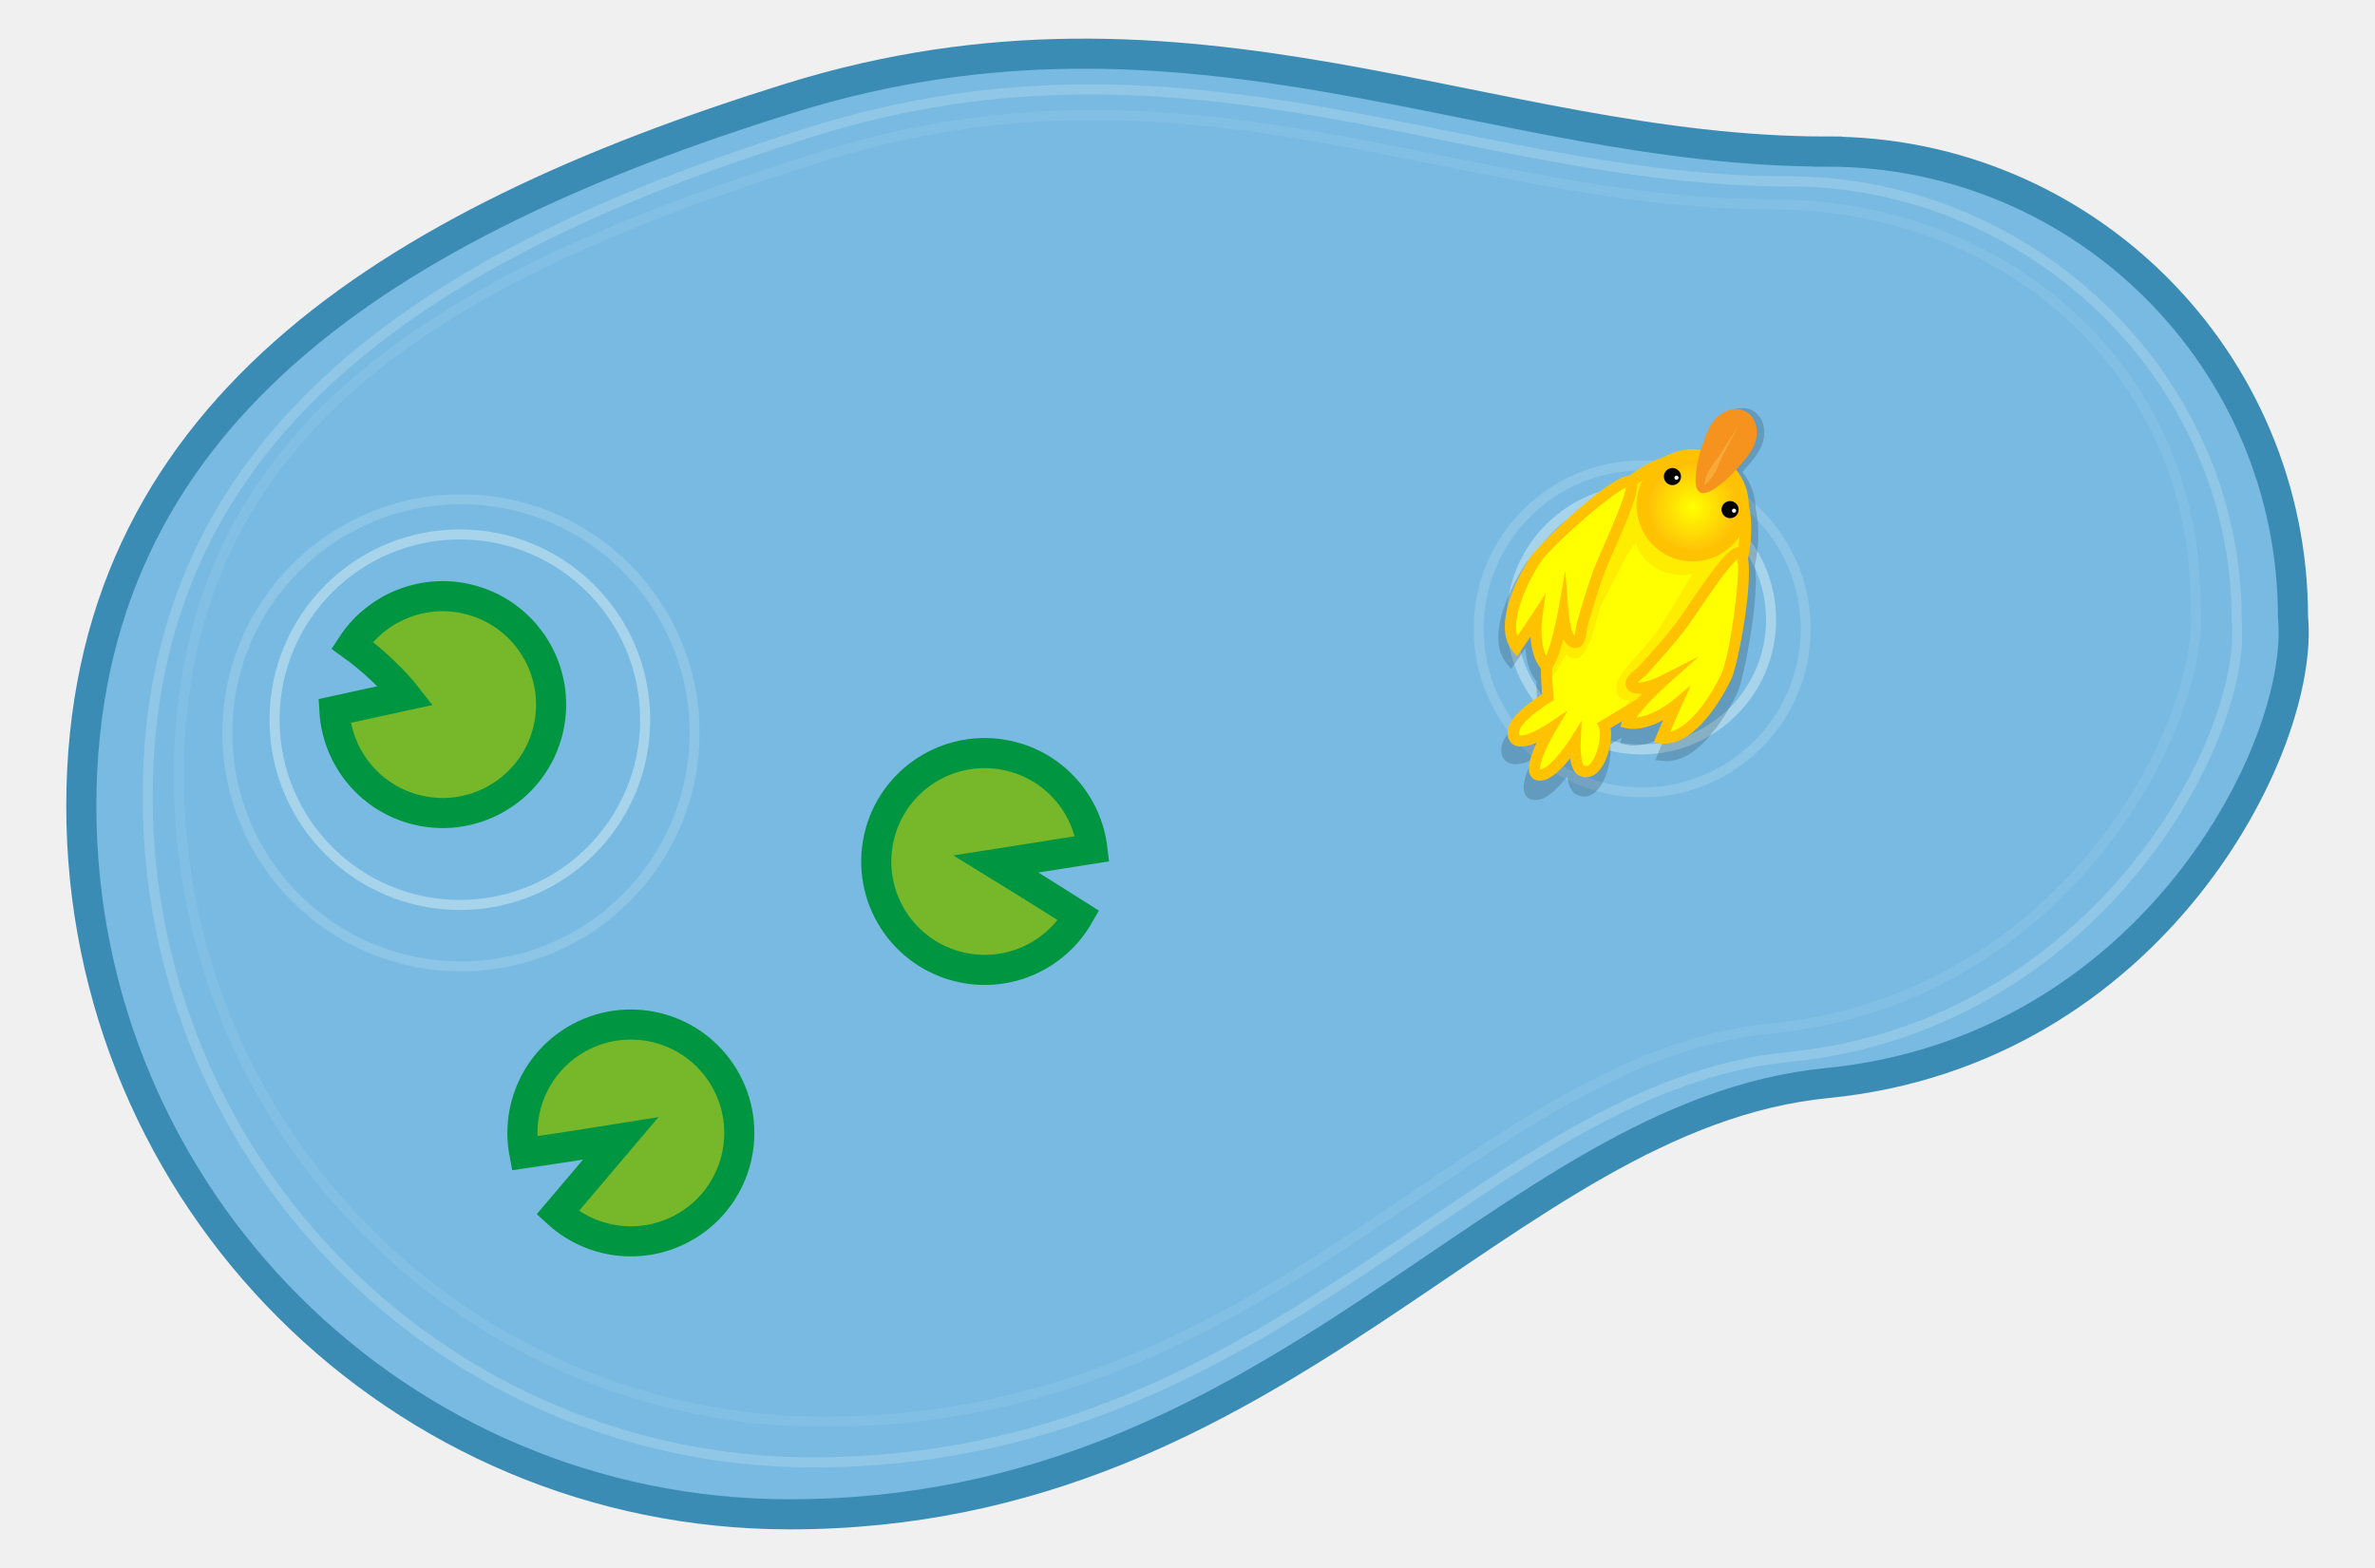
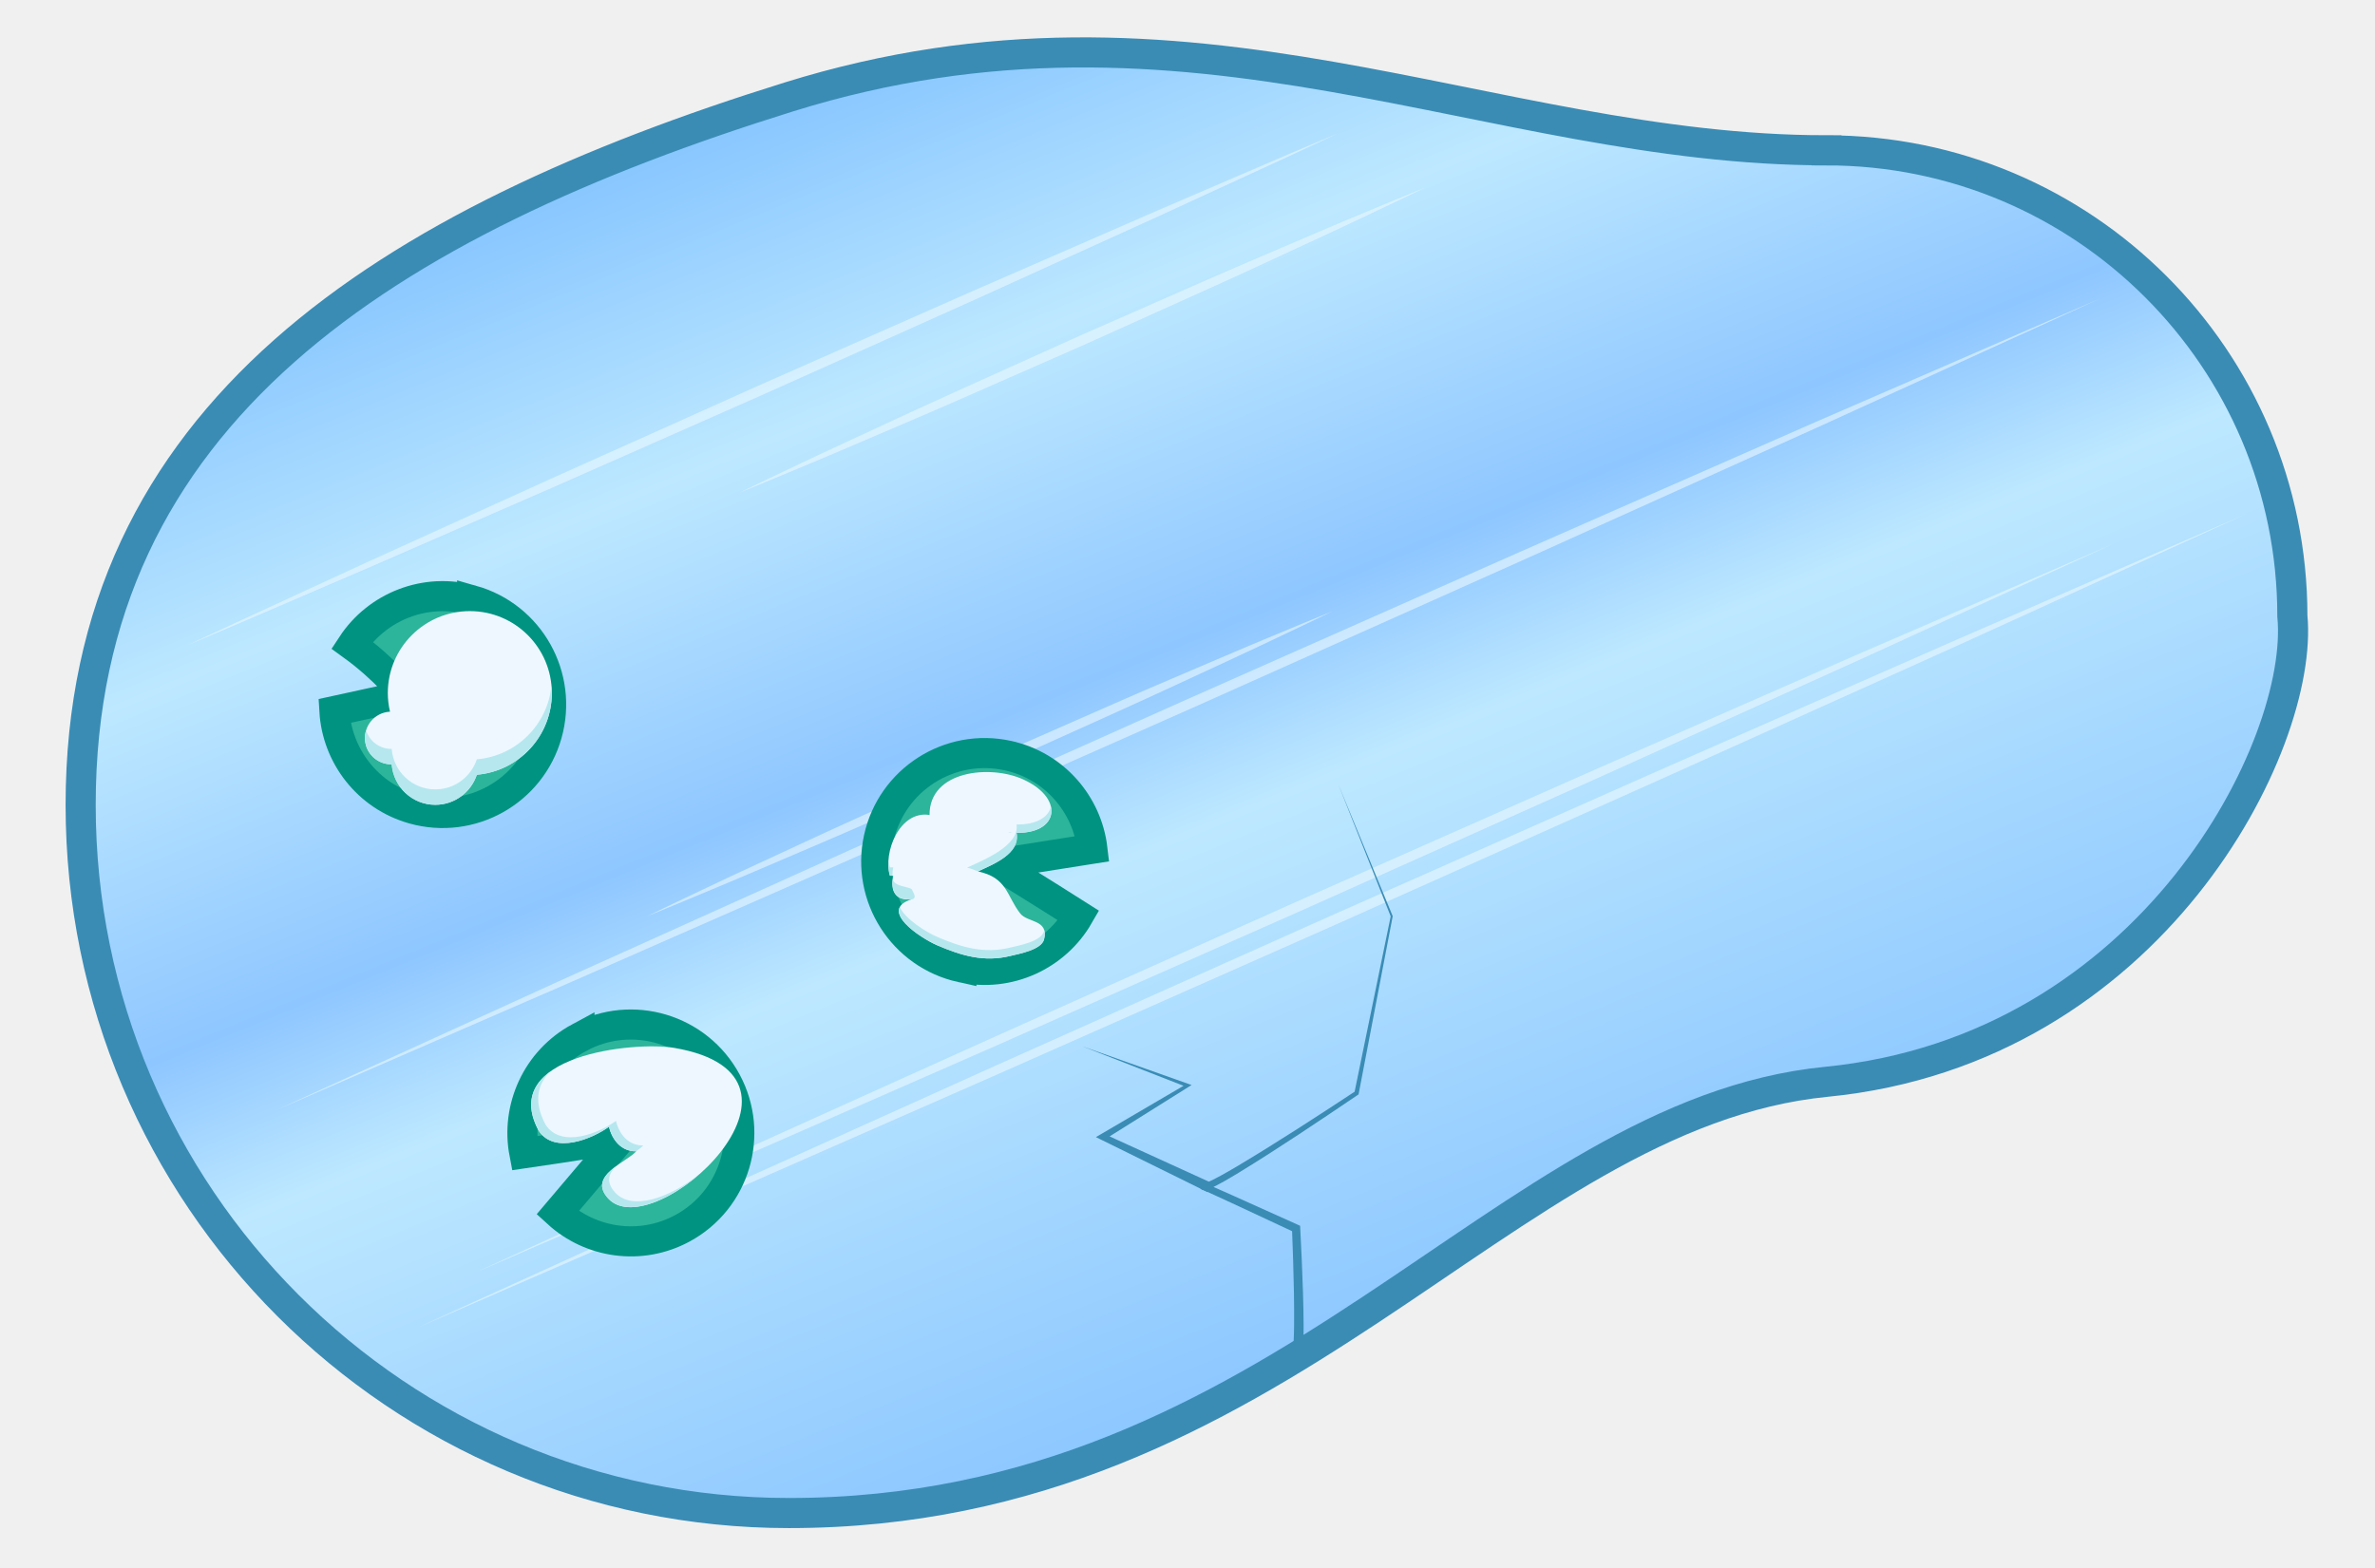
- <svg xmlns="http://www.w3.org/2000/svg" id="svg2" xml:space="preserve" x="0px" y="0px" width="295.81px" height="195.352px" viewBox="0 0 295.81 195.352" version="1.1">
-   <defs id="defs6">
-     <clipPath id="clipPath94">
-       <path id="path96" d="m14.215 147.87h209.21v-137.85h-209.21v137.85z" />
-     </clipPath>
-     <clipPath id="clipPath110">
-       <path id="path112" d="m17.323 145.32h202v-131.24h-202v131.24z" />
-     </clipPath>
-     <clipPath id="clipPath146">
-       <path id="path148" d="m22.153 107.02h47.556v-47.556h-47.556v47.556z" />
-     </clipPath>
-     <clipPath id="clipPath174">
-       <path id="path176" d="m146.83 110.39h33.588v-33.589h-33.588v33.589z" />
-     </clipPath>
-     <clipPath id="clipPath198">
-       <path id="path200" d="m170.76 115.24h4.027v-3.589h-4.027v3.589z" />
-     </clipPath>
-     <clipPath id="clipPath214">
-       <path id="path216" d="m149.29 115.62h26.502v-39.093h-26.502v39.093z" />
-     </clipPath>
-     <clipPath id="clipPath262">
-       <path id="path264" d="m154.1 110.55h19.831v-25.717h-19.831v25.717z" />
-     </clipPath>
-     <clipPath id="clipPath374">
-       <path id="path376" d="m165.87 109.82h1.841v-1.841h-1.841v1.841z" />
-     </clipPath>
-     <clipPath id="clipPath398">
-       <path id="path400" d="m171.49 106.6h1.841v-1.84h-1.841v1.84z" />
-     </clipPath>
-     <clipPath id="clipPath426">
-       <path id="path428" d="m169.82 114.01h3.477v-6.067h-3.477v6.067z" />
-     </clipPath>
-     <radialGradient id="radialGradient4290" gradientUnits="userSpaceOnUse" cy="0" cx="0" gradientTransform="matrix(6.0916 0 0 -6.0916 168.66 105.68)" r="1">
-       <stop id="stop352" stop-color="#ff0" offset="0" />
-       <stop id="stop354" stop-color="#ffa90b" offset="1" />
-     </radialGradient>
-     <linearGradient id="linearGradient4297" gradientUnits="userSpaceOnUse" gradientTransform="matrix(8.9436 -2.0667 -2.0667 -8.9436 167.24 92.486)">
-       <stop id="stop320" stop-color="#ff0" offset="0" />
-       <stop id="stop322" stop-color="#ffa90b" offset="1" />
-     </linearGradient>
-     <linearGradient id="linearGradient4304" gradientUnits="userSpaceOnUse" gradientTransform="matrix(-4.6866 3.3049 3.3049 4.6866 157.49 99.558)">
-       <stop id="stop288" stop-color="#ff0" offset="0" />
-       <stop id="stop290" stop-color="#ffa90b" offset="1" />
-     </linearGradient>
-     <linearGradient id="linearGradient4317" gradientUnits="userSpaceOnUse" gradientTransform="matrix(18.417 15.666 15.666 -18.417 157.32 91.156)">
-       <stop id="stop240" stop-color="#ff0" offset="0" />
-       <stop id="stop242" stop-color="#ffa90b" offset="1" />
-     </linearGradient>
-     <linearGradient id="linearGradient4380" gradientUnits="userSpaceOnUse" gradientTransform="matrix(49.885 -114.44 -114.44 -49.885 98.024 129.31)">
-       <stop id="stop72" stop-color="#79bae2" offset="0" />
-       <stop id="stop74" stop-color="#428de2" offset="1" />
+ <svg xmlns="http://www.w3.org/2000/svg" xml:space="preserve" viewBox="0 0 295.81 195.352" version="1.1">
+   <defs>
+     <linearGradient id="a" y2="194.51" gradientUnits="userSpaceOnUse" y1="6.74" x2="172.88" x1="96.189">
+       <stop stop-color="#80c1ff" offset="0" />
+       <stop stop-color="#bde8ff" offset=".219" />
+       <stop stop-color="#8ec6ff" offset=".43" />
+       <stop stop-color="#bde8ff" offset=".539" />
+       <stop stop-color="#79baff" offset="1" />
    </linearGradient>
  </defs>
-   <g id="g66" transform="matrix(1.25 0 0 -1.25 0 195.35)">
-     <g id="g68">
-       <path id="path76" d="m78.674 146.5c-40.067-12.48-70.572-31.6-70.572-70.576s31.596-70.574 70.572-70.574c49.221 0 70.954 39.794 103.38 42.984 32.432 3.191 47.651 33.63 46.421 46.421 0 25.638-20.782 46.421-46.421 46.421-24.984 0-47.686 9.755-74.049 9.756-9.243 0.001-18.933-1.198-29.334-4.436" fill="url(#linearGradient4380)" />
-     </g>
+   <path d="m227.49 18.725c-42.178 0-79.144-22.244-129.23-6.65-50.082 15.592-88.215 39.494-88.215 88.215s39.496 88.216 88.215 88.216c61.526 0 88.691-49.741 129.23-53.729 40.54-3.99 59.562-42.038 58.028-58.026 0-32.041-25.979-58.02-58.028-58.02z" stroke="#3a8cb5" stroke-miterlimit="10" stroke-width="3.75" fill="url(#a)" />
+   <g fill="#ebf9ff">
+     <path opacity=".6" d="m23.342 80.389s2.221-1.036 6.11-2.851c3.896-1.796 9.464-4.36 16.144-7.436 6.695-3.042 14.508-6.59 22.878-10.392 8.387-3.763 17.335-7.775 26.282-11.789 8.974-3.962 17.944-7.923 26.344-11.637 8.43-3.675 16.3-7.104 23.04-10.044 6.758-2.904 12.389-5.322 16.33-7.016l6.209-2.63s-2.221 1.038-6.11 2.853c-3.896 1.795-9.463 4.359-16.144 7.436-6.696 3.041-14.509 6.59-22.878 10.391-8.389 3.763-17.336 7.775-26.284 11.788-8.97 3.961-17.939 7.923-26.349 11.636-8.426 3.675-16.291 7.105-23.034 10.042-6.756 2.904-12.388 5.324-16.329 7.019-3.951 1.673-6.209 2.63-6.209 2.63" />
+     <path opacity=".6" d="m92.084 61.388s1.317-0.635 3.62-1.745c2.315-1.085 5.603-2.681 9.582-4.515 3.982-1.829 8.606-4.014 13.6-6.263 4.994-2.251 10.321-4.652 15.648-7.055 5.349-2.35 10.699-4.7 15.714-6.905 5.013-2.208 9.731-4.178 13.756-5.912 4.026-1.732 7.412-3.103 9.769-4.096 2.366-0.97 3.719-1.522 3.719-1.522s-1.317 0.635-3.62 1.744c-2.315 1.086-5.601 2.685-9.581 4.518-3.984 1.829-8.605 4.016-13.601 6.261-4.994 2.251-10.32 4.652-15.648 7.055-5.349 2.35-10.699 4.7-15.714 6.902-5.015 2.206-9.731 4.179-13.756 5.914-4.027 1.731-7.412 3.104-9.768 4.096-2.368 0.97-3.72 1.524-3.72 1.524" />
+     <path opacity=".6" d="m80.596 114.15s1.317-0.634 3.62-1.745c2.315-1.085 5.603-2.681 9.582-4.515 3.982-1.829 8.606-4.014 13.6-6.263 4.994-2.251 10.321-4.652 15.648-7.055 5.349-2.35 10.699-4.701 15.714-6.905 5.013-2.208 9.731-4.178 13.756-5.914 4.026-1.731 7.412-3.101 9.769-4.095l3.719-1.522s-1.316 0.635-3.62 1.744c-2.315 1.086-5.601 2.685-9.581 4.518-3.984 1.829-8.605 4.016-13.601 6.261-4.994 2.251-10.321 4.652-15.648 7.055-5.349 2.35-10.699 4.7-15.714 6.902-5.015 2.206-9.731 4.179-13.756 5.914-4.027 1.731-7.412 3.104-9.768 4.098-2.368 0.969-3.72 1.522-3.72 1.522" />
+     <path opacity=".6" d="m34.099 138.44s14.169-6.46 35.422-16.15c10.645-4.8 23.068-10.399 36.375-16.399 13.326-5.961 27.541-12.319 41.755-18.675 14.24-6.31 28.47-12.616 41.82-18.528 13.365-5.872 25.84-11.352 36.53-16.051 21.425-9.304 35.709-15.508 35.709-15.508s-14.169 6.46-35.421 16.151c-10.638 4.799-23.062 10.399-36.375 16.399-13.325 5.96-27.538 12.318-41.752 18.675-14.238 6.305-28.474 12.61-41.822 18.522-13.364 5.872-25.839 11.354-36.531 16.051-21.424 9.305-35.706 15.509-35.706 15.509" />
+     <path opacity=".6" d="m52.197 165.32s14.169-6.46 35.422-16.15c10.645-4.8 23.068-10.399 36.375-16.399 13.326-5.961 27.541-12.319 41.755-18.675 14.236-6.306 28.474-12.612 41.821-18.525 13.365-5.871 25.84-11.352 36.53-16.051 21.425-9.304 35.709-15.508 35.709-15.508s-14.169 6.46-35.421 16.151c-10.648 4.8-23.068 10.399-36.376 16.399-13.325 5.96-27.538 12.318-41.752 18.675-14.238 6.306-28.474 12.61-41.822 18.522-13.364 5.872-25.839 11.352-36.531 16.051-21.424 9.305-35.706 15.509-35.706 15.509" />
+     <path opacity=".6" d="m59.697 158.32s12.661-5.789 31.651-14.471c9.512-4.29 20.612-9.31 32.512-14.67 11.911-5.331 24.618-11.019 37.324-16.705 12.73-5.634 25.459-11.269 37.392-16.552 11.95-5.242 23.105-10.136 32.665-14.331 19.162-8.296 31.938-13.829 31.938-13.829l-31.65 14.472c-9.512 4.296-20.612 9.307-32.5 14.679-11.912 5.331-24.624 11.018-37.33 16.702-12.73 5.635-25.459 11.27-37.391 16.552-11.952 5.242-23.106 10.136-32.668 14.331-19.161 8.297-31.936 13.83-31.936 13.83" />
  </g>
-   <g id="g86" transform="matrix(1.25 0 0 -1.25 227.57 18.883)">
-     <path id="path88" d="m0 0c-33.743 0-63.316 17.795-103.38 5.32-40.067-12.474-70.573-31.595-70.573-70.572s31.597-70.573 70.573-70.573c49.221 0 70.953 39.793 103.38 42.983 32.432 3.192 47.65 33.63 46.421 46.421 0 25.633-20.782 46.416-46.421 46.416z" stroke="#3a8cb5" stroke-miterlimit="10" stroke-width="3" fill="none" />
+   <path d="m72.169 129.26c-5.319 2.866-7.94 8.785-6.861 14.42 5.099-0.736 12.002-1.847 12.002-1.847l-7.861 9.273c4.12 3.777 10.335 4.735 15.532 1.933 6.566-3.538 9.021-11.728 5.484-18.294-3.539-6.566-11.73-9.021-18.296-5.484" fill="#2cb59b" />
+   <path d="m72.169 129.26c-5.319 2.866-7.94 8.785-6.861 14.42 5.099-0.736 12.002-1.847 12.002-1.847l-7.861 9.273c4.12 3.777 10.335 4.735 15.532 1.933 6.566-3.538 9.021-11.728 5.484-18.294-3.539-6.566-11.73-9.021-18.296-5.484z" stroke="#009381" stroke-miterlimit="10" stroke-width="3.75" fill="none" />
+   <path d="m119.74 120.52c5.9 1.299 11.748-1.475 14.61-6.447-4.345-2.771-10.302-6.434-10.302-6.434l12.009-1.895c-0.657-5.553-4.74-10.332-10.508-11.602-7.284-1.605-14.489 3-16.095 10.284-1.604 7.285 3.001 14.49 10.286 16.095" fill="#2cb59b" />
+   <path d="m119.74 120.52c5.9 1.299 11.748-1.475 14.61-6.447-4.345-2.771-10.302-6.434-10.302-6.434l12.009-1.895c-0.657-5.553-4.74-10.332-10.508-11.602-7.284-1.605-14.489 3-16.095 10.284-1.604 7.285 3.001 14.49 10.286 16.095z" stroke="#009381" stroke-miterlimit="10" stroke-width="3.75" fill="none" />
+   <path d="m110.84 109.1c-0.876-2.853 1.191-8.165 4.936-7.564-0.031-5.546 7.551-6.294 11.648-4.439 5.51 2.498 4.349 7.329-1.876 6.588 0.286 0.081 0.757 0.033 1.065 0.061 0.424 2.639-2.834 3.909-4.815 4.821 3.676 0.781 3.549 3.013 5.263 5.229 0.917 1.186 3.598 0.731 2.975 3.241-0.325 1.315-3.145 1.802-4.195 2.062-3.292 0.814-6.124-0.037-9.178-1.355-1.836-0.792-7.506-4.378-3.031-5.737-2.025 0.329-2.811-0.941-2.375-2.908h-0.416z" fill="#eef7ff" />
+   <g fill="#b6e7ef">
+     <path d="m111.26 108.06h-0.416c-0.09-0.295-0.142-0.623-0.172-0.963-0.058 0.724-0.009 1.415 0.172 2.002h0.315c-0.007-0.32 0.018-0.661 0.101-1.04" />
+     <path d="m113.64 110.96c0-0.566-2.257-0.36-2.44-1.436-0.154 1.15 0.163 1.996 0.953 2.344 2.366 0.635 1.78-0.38 1.488-0.907" />
+     <path d="m126.61 102.72c0.411 2.63-4.188 4.469-6.166 5.381 0.522 0.111 0.964 0.302 1.349 0.469 1.82-0.875 5.41-2.19 4.817-4.81 3.155 0.055 4.676-1.499 4.281-3.261-0.299 1.289-1.77 2.265-4.281 2.221" />
+     <path d="m130.04 115.99c-0.326 1.316-3.146 1.802-4.195 2.062-3.292 0.815-6.125-0.037-9.178-1.355-1.19-0.514-3.98-2.2-4.582-3.695-0.871 1.64 3.1 4.096 4.582 4.735 3.053 1.317 5.885 2.17 9.178 1.355 1.049-0.26 3.869-0.746 4.195-2.062 0.122-0.49 0.115-0.864 0.022-1.163-0.009 0.044-0.011 0.079-0.022 0.122" />
  </g>
-   <g id="g90" transform="matrix(1.25 0 0 -1.25 0 195.35)">
-     <g id="g98">
-       <g id="g100" opacity=".5" clip-path="url(#clipPath94)">
-         <g id="g102" transform="translate(178.23 138.2)">
-           <path id="path104" d="m0 0c-31.719 0-59.517 16.727-97.18 5.001-37.663-11.727-66.338-29.7-66.338-66.338 0-36.639 29.701-66.339 66.338-66.339 46.268 0 66.696 37.405 97.18 40.405 30.485 3 45.791 31.612 44.636 43.635 0.002 24.103-20.534 43.64-44.634 43.64z" stroke="#a7d4ea" stroke-miterlimit="10" fill="none" />
-         </g>
-       </g>
-     </g>
-   </g>
-   <g id="g106" transform="matrix(1.25 0 0 -1.25 0 195.35)">
-     <g id="g114">
-       <g id="g116" opacity=".2" clip-path="url(#clipPath110)">
-         <g id="g118" transform="translate(176.44 135.92)">
-           <path id="path120" d="m0 0c-30.768 0-57.731 16.225-94.265 4.851-36.533-11.374-64.348-26.311-64.348-61.85s28.81-64.349 64.348-64.349c44.88 0 64.695 36.284 94.265 39.193 29.57 2.91 43.447 30.664 42.326 42.326-0.003 23.378-18.952 39.831-42.329 39.831z" stroke="#a7d4ea" stroke-miterlimit="10" fill="none" />
-         </g>
-       </g>
-     </g>
-   </g>
-   <g id="g122" transform="matrix(1.25 0 0 -1.25 72.169 129.26)">
-     <path id="path124" d="m0 0c-4.255-2.293-6.352-7.028-5.49-11.536 4.08 0.589 9.603 1.478 9.603 1.478l-6.289-7.418c3.296-3.022 8.268-3.788 12.426-1.546 5.253 2.83 7.217 9.382 4.387 14.635-2.831 5.253-9.384 7.217-14.637 4.387" fill="#76b82a" />
-   </g>
-   <g id="g126" transform="matrix(1.25 0 0 -1.25 72.169 129.26)">
-     <path id="path128" d="m0 0c-4.255-2.293-6.352-7.028-5.49-11.536 4.08 0.589 9.603 1.478 9.603 1.478l-6.289-7.418c3.296-3.022 8.268-3.788 12.426-1.546 5.253 2.83 7.217 9.382 4.387 14.635-2.831 5.253-9.384 7.217-14.637 4.387z" stroke="#009641" stroke-miterlimit="10" stroke-width="3" fill="none" />
-   </g>
-   <g id="g130" transform="matrix(1.25 0 0 -1.25 119.74 120.52)">
-     <path id="path132" d="m0 0c4.72-1.039 9.399 1.18 11.688 5.158-3.476 2.217-8.241 5.147-8.241 5.147l9.606 1.516c-0.525 4.442-3.792 8.266-8.405 9.282-5.827 1.284-11.592-2.4-12.876-8.227-1.283-5.828 2.401-11.592 8.228-12.876" fill="#76b82a" />
-   </g>
-   <g id="g134" transform="matrix(1.25 0 0 -1.25 119.74 120.52)">
-     <path id="path136" d="m0 0c4.72-1.039 9.399 1.18 11.688 5.158-3.476 2.217-8.241 5.147-8.241 5.147l9.606 1.516c-0.525 4.442-3.792 8.266-8.405 9.282-5.827 1.284-11.592-2.4-12.876-8.227-1.283-5.828 2.401-11.592 8.228-12.876z" stroke="#009641" stroke-miterlimit="10" stroke-width="3" fill="none" />
-   </g>
-   <g id="g138" transform="matrix(1.25 0 0 -1.25 80.359 89.665)">
-     <path id="path140" d="m0 0c0-10.197-8.267-18.465-18.465-18.465-10.199 0-18.466 8.268-18.466 18.465 0 10.199 8.267 18.466 18.466 18.466 10.198 0 18.465-8.267 18.465-18.466z" stroke="#a7d4ea" stroke-miterlimit="10" fill="none" />
-   </g>
-   <g id="g142" transform="matrix(1.25 0 0 -1.25 0 195.35)">
-     <g id="g150">
-       <g id="g152" opacity=".4" clip-path="url(#clipPath146)">
-         <g id="g154" transform="translate(69.209 83.241)">
-           <path id="path156" d="m0 0c0-12.855-10.422-23.277-23.278-23.277s-23.278 10.422-23.278 23.277c0 12.857 10.422 23.278 23.278 23.278s23.278-10.421 23.278-23.278z" stroke="#a7d4ea" stroke-miterlimit="10" fill="none" />
-         </g>
-       </g>
-     </g>
-   </g>
-   <g id="g158" transform="matrix(1.25 0 0 -1.25 58.807 74.787)">
-     <path id="path160" d="m0 0c-4.651 1.313-9.452-0.629-11.97-4.466 3.34-2.415 5.365-5.017 5.365-5.017l-7.118-1.554c0.264-4.465 3.302-8.474 7.848-9.758 5.742-1.622 11.712 1.718 13.335 7.46 1.622 5.742-1.718 11.712-7.46 13.335" fill="#76b82a" />
-   </g>
-   <g id="g162" transform="matrix(1.25 0 0 -1.25 58.807 74.787)">
-     <path id="path164" d="m0 0c-4.651 1.313-9.452-0.629-11.97-4.466 3.34-2.415 5.365-5.017 5.365-5.017l-7.118-1.554c0.264-4.465 3.302-8.474 7.848-9.758 5.742-1.622 11.712 1.718 13.335 7.46 1.622 5.742-1.718 11.712-7.46 13.335z" stroke="#009641" stroke-miterlimit="10" stroke-width="3" fill="none" />
-   </g>
-   <g id="g166" transform="matrix(1.25 0 0 -1.25 220.59 77.213)">
-     <path id="path168" d="m0 0c0-7.138-5.786-12.925-12.925-12.925s-12.926 5.787-12.926 12.925c0 7.14 5.787 12.927 12.926 12.927s12.925-5.787 12.925-12.927z" stroke="#a7d4ea" stroke-miterlimit="10" fill="none" />
-   </g>
-   <g id="g170" transform="matrix(1.25 0 0 -1.25 0 195.35)">
-     <g id="g178">
-       <g id="g180" opacity=".4" clip-path="url(#clipPath174)">
-         <g id="g182" transform="translate(179.92 93.596)">
-           <path id="path184" d="m0 0c0-8.999-7.295-16.294-16.294-16.294-9 0-16.295 7.295-16.295 16.294 0 9.001 7.295 16.295 16.295 16.295 8.999 0 16.294-7.294 16.294-16.295z" stroke="#a7d4ea" stroke-miterlimit="10" fill="none" />
-         </g>
-       </g>
-     </g>
-   </g>
-   <g id="g186" transform="matrix(1.25 0 0 -1.25 213.33 57.031)">
-     <path id="path188" d="m0 0c0.03-0.082-0.073-0.194-0.229-0.252-0.157-0.059-0.308-0.039-0.338 0.043-0.031 0.08 0.072 0.193 0.228 0.251 0.157 0.058 0.309 0.039 0.339-0.042" fill="#964c04" />
-   </g>
-   <g id="g190" transform="matrix(1.25 0 0 -1.25 214.62 57.771)">
-     <path id="path192" d="m0 0c-0.085-0.016-0.131-0.161-0.102-0.325 0.03-0.165 0.123-0.285 0.208-0.271 0.084 0.015 0.131 0.16 0.102 0.325-0.029 0.164-0.123 0.287-0.208 0.271" fill="#964c04" />
-   </g>
-   <g id="g194" transform="matrix(1.25 0 0 -1.25 0 195.35)">
-     <g id="g202">
-       <g id="g204" opacity=".4" clip-path="url(#clipPath198)">
-         <g id="g206" transform="translate(170.76 113.64)">
-           <path id="path208" d="m0 0s0.058 0.099 0.157 0.271c0.051 0.086 0.108 0.195 0.207 0.297 0.098 0.102 0.188 0.246 0.331 0.349 0.142 0.103 0.279 0.243 0.464 0.329 0.089 0.049 0.181 0.1 0.276 0.15 0.099 0.039 0.206 0.07 0.312 0.104 0.106 0.041 0.218 0.061 0.336 0.069 0.115 0.007 0.232 0.046 0.354 0.021 0.12-0.016 0.242-0.024 0.363-0.047l0.349-0.136c0.227-0.148 0.379-0.265 0.536-0.496 0.087-0.099 0.129-0.211 0.173-0.32 0.045-0.109 0.096-0.214 0.108-0.327 0.021-0.112 0.045-0.22 0.06-0.326-0.002-0.109-0.003-0.212-0.004-0.316 0.012-0.205-0.054-0.391-0.077-0.563-0.03-0.173-0.106-0.319-0.151-0.452-0.043-0.135-0.114-0.237-0.162-0.327-0.102-0.173-0.16-0.27-0.16-0.27s0.041 0.105 0.111 0.294c0.034 0.092 0.09 0.2 0.112 0.337 0.026 0.135 0.077 0.281 0.096 0.447 0.006 0.167 0.056 0.346 0.026 0.534-0.005 0.095-0.011 0.191-0.018 0.289-0.024 0.096-0.047 0.192-0.07 0.29-0.014 0.103-0.065 0.192-0.108 0.285-0.042 0.093-0.083 0.19-0.149 0.26-0.071 0.073-0.093 0.164-0.198 0.229-0.084 0.059-0.195 0.158-0.257 0.186l-0.287 0.117c-0.102 0.02-0.207 0.027-0.308 0.042-0.103 0.027-0.208-0.008-0.311-0.008-0.103-0.003-0.206-0.014-0.301-0.048-0.1-0.028-0.197-0.054-0.291-0.079-0.091-0.04-0.18-0.081-0.266-0.119-0.181-0.064-0.316-0.186-0.459-0.271-0.145-0.09-0.24-0.207-0.35-0.291-0.109-0.084-0.179-0.186-0.242-0.263-0.129-0.154-0.202-0.241-0.202-0.241" fill="#fce577" />
-         </g>
-       </g>
-     </g>
-   </g>
-   <g id="g210" transform="matrix(1.25 0 0 -1.25 0 195.35)">
-     <g id="g218">
-       <g id="g220" opacity=".2" clip-path="url(#clipPath214)">
-         <g id="g222" transform="translate(175.3 111.38)">
-           <path id="path224" d="m0 0c0.857 1.495 0.572 3.267-0.635 3.959s-2.879 0.042-3.736-1.454c-0.309-0.537-0.695-1.507-1.009-2.561-1.339 0.199-2.702-0.072-3.857-0.747-1.206-0.383-2.435-1.047-3.651-1.968-2.23-0.05-9.651-7.378-10.432-8.561-0.182-0.272-4.389-6.717-1.907-9.827l0.489-0.613 0.453 0.638c0.287 0.406 0.642 0.925 0.978 1.425 0.069-1.108 0.351-2.396 1.092-3.305 0.009-1.083 0.066-2.024 0.129-2.747-2.84-1.839-3.997-3.36-3.537-4.646 0.105-0.296 0.299-0.531 0.558-0.68 0.628-0.359 1.562-0.135 2.407 0.228-0.514-1.1-0.977-2.393-0.774-3.162 0.103-0.384 0.332-0.585 0.508-0.686 0.233-0.132 0.515-0.178 0.842-0.134 1.012 0.135 2.142 1.316 2.948 2.342 0.107-0.753 0.343-1.479 0.843-1.766 0.518-0.291 1.078-0.305 1.578-0.044 1.094 0.577 1.733 2.398 1.861 3.849 0.032 0.332 0.042 0.754-0.025 1.14l0.676 0.405c0.17 0.103 0.34 0.205 0.512 0.309l-0.185-0.589 0.633-0.136c1.329-0.282 2.778 0.258 3.868 0.844-0.248-0.569-0.504-1.171-0.697-1.648l-0.291-0.719 0.771-0.088c4.125-0.467 7.401 6.788 7.434 6.861 0.644 1.455 2.207 9.507 1.712 12.575 0.424 2.086 0.46 3.987 0.091 5.61-0.001 1.354-0.469 2.683-1.335 3.745 0.745 0.798 1.382 1.617 1.688 2.151" fill="#0c1c2b" />
-         </g>
-       </g>
-     </g>
-   </g>
-   <g id="g234" transform="matrix(1.25 0 0 -1.25 0 195.35)">
-     <g id="g236">
-       <path id="path244" d="m156.64 101.14c-2.579-4.498-2.793-10.393-2.398-14.336-1.133-0.712-3.905-2.548-3.412-3.927 0.484-1.354 3.65 0.776 3.65 0.776s-2.876-4.876-0.896-4.612c1.377 0.185 3.362 3.331 3.362 3.331s-0.116-2.461 0.579-2.85c1.332-0.75 2.28 1.516 2.428 3.168 0.049 0.537 0.012 1.008-0.123 1.289 4.067 2.449 8.19 4.642 10.778 9.156 4.162 7.261 4.565 14.218 0.28 16.675-0.874 0.501-1.811 0.739-2.784 0.739-3.799 0.001-8.15-3.627-11.464-9.409" fill="url(#linearGradient4317)" />
-     </g>
-   </g>
-   <g id="g254" transform="matrix(1.25 0 0 -1.25 195.26 88.498)">
-     <path id="path256" d="m0 0-1.246-2.116c-0.92-1.562-1.613-3.308-1.514-3.78 0.017 0 0.037 0.001 0.063 0.004 0.769 0.104 2.197 1.861 2.965 3.077l1.127 1.784-0.098-2.11c-0.049-1.039 0.099-2.157 0.307-2.346 0.19-0.105 0.312-0.071 0.414-0.017 0.526 0.276 1.062 1.539 1.172 2.757 0.048 0.528-0.004 0.863-0.07 1.001l-0.218 0.457 1.444 0.864c3.738 2.23 7.269 4.336 9.571 8.351 4.113 7.176 4.313 13.72 0.486 15.913s-9.372-1.286-13.485-8.462c-2.864-4.997-2.581-11.457-2.326-14.003l0.034-0.344-0.293-0.184c-3.382-2.129-3.246-3.095-3.185-3.267 0.015-0.04 0.026-0.047 0.034-0.051 0.321-0.184 1.646 0.341 2.779 1.102l2.039 1.37zm-3.346-6.871c-0.166 0.096-0.383 0.286-0.481 0.65-0.193 0.729 0.247 1.954 0.733 2.996-0.801-0.343-1.685-0.556-2.281-0.215-0.245 0.14-0.428 0.363-0.528 0.643-0.435 1.219 0.661 2.66 3.351 4.402-0.252 2.855-0.401 9.264 2.501 14.328 4.511 7.87 10.543 11.436 15.01 8.876 4.467-2.561 4.438-9.569-0.072-17.439-2.448-4.268-6.272-6.548-9.969-8.753l-0.64-0.384c0.064-0.367 0.053-0.766 0.025-1.08-0.123-1.374-0.729-3.1-1.764-3.646-0.475-0.248-1.006-0.235-1.495 0.042-0.474 0.271-0.698 0.959-0.8 1.672-0.764-0.972-1.834-2.091-2.793-2.219-0.309-0.041-0.577 0.002-0.797 0.127" fill="#ffc200" />
-   </g>
-   <g id="g258" transform="matrix(1.25 0 0 -1.25 0 195.35)">
-     <g id="g266">
-       <g id="g268" opacity=".3" clip-path="url(#clipPath262)">
-         <g id="g270" transform="translate(170.89 109.81)">
-           <path id="path272" d="m0 0c-4.285 2.456-10.085-1.407-14.248-8.67-2.209-3.852-2.68-8.728-2.523-12.525 0.831 0.114 1.488 1.747 1.933 2.439 2.092-1.964 2.938 3.531 3.381 4.626 0.459 1.134 1.138 2.23 1.693 3.318 0.465 0.916 1.11 2.457 1.879 3.095 0.787-2.368 3.242-3.462 5.65-3.023-1.414-2.199-2.777-4.858-4.467-6.899-0.971-1.173-2.091-2.159-2.858-3.483-0.537-0.928-0.341-2.351 0.982-2.185-0.274-0.773-0.746-1.228-1.054-1.672 3.583 2.141 7.067 4.316 9.352 8.303 4.163 7.262 4.565 14.219 0.28 16.676" fill="#ffc200" />
-         </g>
-       </g>
-     </g>
-   </g>
-   <g id="g282" transform="matrix(1.25 0 0 -1.25 0 195.35)">
-     <g id="g284">
-       <path id="path292" d="m152.96 100.45c-0.91-1.375-3.663-6.365-1.836-8.655 0.756 1.067 1.998 2.956 1.998 2.956s-0.483-3.396 0.98-4.89c0.916 1.101 1.653 5.196 1.653 5.196s0.209-2.666 1.155-2.812c0.608-0.096 0.622 1.359 0.728 1.727 0.533 1.845 1.059 3.664 1.723 5.451 0.675 1.823 3.88 8.266 3.093 8.885-0.036 0.028-0.085 0.041-0.146 0.041-1.297 0.001-8.083-5.986-9.348-7.899" fill="url(#linearGradient4304)" />
-     </g>
-   </g>
-   <g id="g302" transform="matrix(1.25 0 0 -1.25 192.52 73.93)">
-     <path id="path304" d="m0 0-0.346-2.464c-0.101-0.72-0.18-2.549 0.384-3.76 0.476 1.115 0.931 3.04 1.148 4.243l0.765 4.251 0.341-4.307c0.065-0.823 0.308-1.83 0.567-2.188 0.069 0.227 0.118 0.582 0.139 0.743 0.027 0.201 0.055 0.371 0.084 0.471 0.519 1.8 1.057 3.661 1.734 5.491 0.181 0.486 0.527 1.272 0.927 2.181 0.706 1.604 2.097 4.763 2.249 5.895-1.658-0.771-7.414-5.777-8.586-7.55-0.863-1.305-2.875-5.101-2.235-7.272 0.686 1.006 1.454 2.172 1.464 2.186l1.365 2.08zm0.115-8.107-0.432 0.442c-0.843 0.86-1.125 2.216-1.197 3.35-0.318-0.474-0.654-0.965-0.926-1.349l-0.429-0.606-0.463 0.581c-2.353 2.947 1.635 9.052 1.806 9.31 0.786 1.19 8.658 8.942 10.217 8.048l0.088-0.06c0.791-0.621 0.191-2.391-2.013-7.398-0.394-0.893-0.734-1.664-0.902-2.118-0.665-1.792-1.196-3.634-1.71-5.413-0.019-0.067-0.031-0.18-0.05-0.314-0.08-0.583-0.178-1.305-0.636-1.646-0.195-0.145-0.423-0.201-0.664-0.163-0.134 0.019-0.263 0.066-0.385 0.135l-0.001 0.001c-0.274 0.158-0.489 0.436-0.657 0.766-0.314-1.185-0.747-2.487-1.249-3.092l-0.397-0.474z" fill="#ffc200" />
-   </g>
-   <g id="g314" transform="matrix(1.25 0 0 -1.25 0 195.35)">
-     <g id="g316">
-       <path id="path324" d="m167.44 93.835c-1.173-1.517-2.451-2.935-3.749-4.372-0.258-0.287-1.515-1.071-1.082-1.541 0.675-0.731 3.115 0.508 3.115 0.508s-3.138-2.808-3.565-4.177c2.147-0.457 4.823 1.761 4.823 1.761s-0.927-2.065-1.418-3.279c3.049-0.345 5.799 4.662 6.47 6.172 0.976 2.198 2.337 11.955 1.344 12.299-0.027 0.009-0.055 0.014-0.086 0.014-1.105-0.001-4.69-5.88-5.852-7.385" fill="url(#linearGradient4297)" />
-     </g>
-   </g>
-   <g id="g334" transform="matrix(1.25 0 0 -1.25 211.59 81.782)">
-     <path id="path336" d="m0 0-3.175-2.843c-0.926-0.829-2.347-2.252-3.036-3.249 1.407 0.138 2.99 1.202 3.565 1.679l1.85 1.532-0.983-2.191c-0.007-0.016-0.588-1.31-1.069-2.438 2.29 0.561 4.459 4.346 5.101 5.787 0.877 1.975 1.914 9.69 1.591 11.407-0.871-0.666-2.865-3.609-3.869-5.091-0.561-0.828-1.045-1.543-1.364-1.955-1.199-1.55-2.508-3.001-3.776-4.406-0.071-0.08-0.205-0.194-0.365-0.326-0.137-0.111-0.409-0.335-0.563-0.508 0.468-0.054 1.513 0.278 2.293 0.674l3.8 1.928zm-7.828-7.021 0.182 0.584c0.238 0.758 1.129 1.83 1.984 2.732-0.563-0.057-1.095 0.051-1.41 0.391-0.169 0.183-0.252 0.419-0.237 0.663 0.04 0.576 0.612 1.045 1.071 1.421 0.105 0.087 0.196 0.157 0.244 0.21 1.254 1.389 2.549 2.825 3.721 4.34 0.298 0.385 0.773 1.086 1.323 1.9 3.026 4.466 4.272 5.992 5.241 5.657l0.125-0.058c1.545-0.885-0.416-11.358-1.143-12.995-0.031-0.07-3.133-6.943-7.043-6.501l-0.73 0.083 0.275 0.682c0.184 0.451 0.427 1.022 0.661 1.561-1.033-0.555-2.406-1.067-3.665-0.799l-0.599 0.129z" fill="#ffc200" />
-   </g>
-   <g id="g346" transform="matrix(1.25 0 0 -1.25 0 195.35)">
-     <g id="g348">
-       <path id="path356" d="m164.29 108.19c-1.383-2.414-0.549-5.492 1.866-6.875 2.413-1.383 5.491-0.548 6.874 1.866 1.384 2.413 0.548 5.491-1.864 6.875-0.791 0.452-1.651 0.667-2.501 0.667-1.746 0-3.443-0.909-4.375-2.533" fill="url(#radialGradient4290)" />
-     </g>
-   </g>
-   <g id="g366" transform="matrix(1.25 0 0 -1.25 213.61 58.103)">
-     <path id="path368" d="m0 0c-2.143 1.228-4.885 0.484-6.113-1.658-1.229-2.143-0.485-4.885 1.658-6.113 2.142-1.229 4.885-0.485 6.113 1.658 1.228 2.142 0.484 4.884-1.658 6.113m-5.01-8.74c-2.677 1.534-3.607 4.96-2.072 7.636 1.534 2.678 4.961 3.607 7.637 2.073s3.606-4.96 2.072-7.637c-1.535-2.678-4.961-3.607-7.637-2.072" fill="#ffc200" />
-   </g>
-   <g id="g370" transform="matrix(1.25 0 0 -1.25 0 195.35)">
-     <g id="g378">
-       <g id="g380" opacity=".3" clip-path="url(#clipPath374)">
-         <g id="g382" transform="translate(167.59 108.45)">
-           <path id="path384" d="m0 0c-0.252-0.441-0.814-0.594-1.256-0.341-0.44 0.253-0.594 0.816-0.342 1.256 0.254 0.441 0.817 0.594 1.258 0.341 0.441-0.252 0.594-0.815 0.34-1.256" fill="#ffc200" />
-         </g>
-       </g>
-     </g>
-   </g>
-   <g id="g386" transform="matrix(1.25 0 0 -1.25 209.23 59.903)">
-     <path id="path388" d="m0 0c-0.234-0.409-0.755-0.55-1.164-0.315-0.408 0.234-0.551 0.754-0.316 1.164 0.235 0.409 0.755 0.549 1.164 0.315s0.55-0.755 0.316-1.164" />
-   </g>
-   <g id="g390" transform="matrix(1.25 0 0 -1.25 209.03 59.647)">
-     <path id="path392" d="m0 0c-0.056-0.099-0.183-0.132-0.28-0.075-0.098 0.055-0.133 0.181-0.076 0.279 0.056 0.099 0.181 0.133 0.28 0.076 0.098-0.056 0.133-0.181 0.076-0.28" fill="#fff" />
-   </g>
-   <g id="g394" transform="matrix(1.25 0 0 -1.25 0 195.35)">
-     <g id="g402">
-       <g id="g404" opacity=".3" clip-path="url(#clipPath398)">
-         <g id="g406" transform="translate(173.21 105.22)">
-           <path id="path408" d="m0 0c-0.253-0.44-0.815-0.593-1.257-0.341-0.439 0.253-0.594 0.816-0.34 1.256 0.252 0.441 0.816 0.594 1.256 0.342 0.442-0.253 0.594-0.816 0.341-1.257" fill="#ffc200" />
-         </g>
-       </g>
-     </g>
-   </g>
-   <g id="g410" transform="matrix(1.25 0 0 -1.25 216.41 64.022)">
-     <path id="path412" d="m0 0c-0.234-0.409-0.755-0.55-1.164-0.315-0.409 0.234-0.55 0.753-0.315 1.164 0.234 0.408 0.754 0.548 1.164 0.314 0.408-0.234 0.55-0.754 0.315-1.163" />
-   </g>
-   <g id="g414" transform="matrix(1.25 0 0 -1.25 216.2 63.755)">
-     <path id="path416" d="m0 0c-0.056-0.098-0.182-0.132-0.28-0.076s-0.133 0.182-0.076 0.281c0.056 0.098 0.182 0.132 0.281 0.075 0.097-0.055 0.132-0.181 0.075-0.28" fill="#fff" />
-   </g>
-   <g id="g418" transform="matrix(1.25 0 0 -1.25 218.23 55.982)">
-     <path id="path420" d="m0 0c-0.811-1.415-4.062-4.937-5.205-4.281-1.144 0.655 0.253 5.241 1.063 6.655 0.813 1.417 2.398 2.033 3.541 1.377 1.144-0.655 1.413-2.334 0.601-3.751" fill="#f6921e" />
-   </g>
-   <g id="g422" transform="matrix(1.25 0 0 -1.25 0 195.35)">
-     <g id="g430">
-       <g id="g432" opacity=".3" clip-path="url(#clipPath426)">
-         <g id="g434" transform="translate(173.3 114.01)">
-           <path id="path436" d="m0 0s-0.206-0.386-0.515-0.964c-0.301-0.583-0.702-1.361-1.103-2.139-0.2-0.387-0.359-0.801-0.525-1.178-0.165-0.378-0.355-0.71-0.54-0.982-0.19-0.268-0.38-0.473-0.534-0.606-0.149-0.135-0.261-0.197-0.261-0.197s-0.001 0.127 0.039 0.324c0.037 0.199 0.119 0.467 0.253 0.767 0.141 0.297 0.332 0.629 0.575 0.963 0.24 0.333 0.517 0.679 0.752 1.048 0.467 0.739 0.935 1.478 1.287 2.032 0.343 0.56 0.572 0.932 0.572 0.932" fill="#fce577" />
-         </g>
-       </g>
-     </g>
-   </g>
+   <path d="m58.806 74.785c-5.812-1.641-11.814 0.786-14.961 5.582 4.175 3.019 6.705 6.271 6.705 6.271l-8.898 1.942c0.33 5.581 4.129 10.592 9.811 12.198 7.176 2.027 14.64-2.147 16.669-9.325 2.026-7.178-2.149-14.64-9.326-16.669" fill="#2cb59b" />
+   <path d="m58.806 74.785c-5.812-1.641-11.814 0.786-14.961 5.582 4.175 3.019 6.705 6.271 6.705 6.271l-8.898 1.942c0.33 5.581 4.129 10.592 9.811 12.198 7.176 2.027 14.64-2.147 16.669-9.325 2.026-7.178-2.149-14.64-9.326-16.669z" stroke="#009381" stroke-miterlimit="10" stroke-width="3.75" fill="none" />
+   <path d="m68.731 86.351c0-5.641-4.572-10.214-10.214-10.214-5.643 0-10.215 4.572-10.215 10.214 0 0.801 0.101 1.576 0.276 2.322-0.03 0.001-0.059-0.005-0.087-0.003-1.812 0.14-3.169 1.72-3.029 3.533 0.133 1.74 1.6 3.046 3.324 3.024 0.226 2.817 2.556 5.041 5.434 5.041 2.415 0 4.444-1.575 5.171-3.746 5.231-0.445 9.34-4.826 9.34-10.171" fill="#eef7ff" />
+   <path d="m59.392 94.601c-0.728 2.171-2.756 3.746-5.173 3.746-2.876 0-5.207-2.223-5.433-5.041-1.48 0.019-2.764-0.943-3.184-2.315-0.117 0.383-0.174 0.789-0.141 1.211 0.134 1.741 1.601 3.047 3.325 3.024 0.225 2.819 2.556 5.041 5.433 5.041 2.416 0 4.445-1.575 5.173-3.746 5.231-0.444 9.34-4.825 9.34-10.171 0-0.316-0.02-0.626-0.048-0.935-0.468 4.89-4.386 8.77-9.293 9.186" fill="#b6e7ef" />
+   <path d="m67.092 140.87c-5.072-9.402 11.915-11.161 16.868-10.32 20.743 3.538-2.604 24.865-8.209 18.764-2.603-2.833 2.232-4.463 3.498-5.881-1.86 0.062-3.021-1.438-3.399-3.054-2.027 1.471-6.779 3.496-8.758 0.491" fill="#eef7ff" />
+   <path d="m79.242 143.43c0.356-0.253 0.67-0.495 0.88-0.73-1.859 0.062-3.021-1.436-3.399-3.053-2.027 1.47-6.777 3.496-8.758 0.49-1.559-2.889-1.029-5.054 0.589-6.646-2.264 1.637-3.274 4.018-1.462 7.376 1.979 3.005 6.73 0.98 8.758-0.49 0.378 1.615 1.538 3.111 3.393 3.053" fill="#b6e7ef" />
+   <path d="m76.625 148.58c-1.228-1.336-0.794-2.404 0.134-3.309-1.431 1.052-2.583 2.325-1.008 4.039 2.255 2.455 7.384 0.465 11.356-3.016-3.822 3.016-8.389 4.565-10.482 2.286" fill="#b6e7ef" />
+   <path d="m160.98 168.65c-0.043 0.09 0.06-0.306 0.077-0.604 0.035-0.312 0.052-0.641 0.07-0.968 0.033-0.656 0.045-1.32 0.054-1.985 0.014-1.33 0.001-2.666-0.019-4.001-0.05-2.67-0.13-5.34-0.24-8.01l0.299 0.443-7.968-3.717-1.995-0.919-0.998-0.451-0.486-0.21c0.005-0.001-0.076-0.021 0.021 0-0.438 0.158 0.694-0.07 0.388-0.695l-0.034-0.039c-0.029-0.025-0.06-0.043-0.045-0.035l0.005 0.004 0.004 0.002c-0.055-0.021 0.126 0.049-0.124-0.046l0.135 0.014c0.021-0.045-0.021-0.035 0.048-0.054 0.616-0.225 1.275-0.585 1.907-0.926 0.637-0.347 1.268-0.715 1.897-1.085 5.024-2.991 9.94-6.197 14.836-9.414l-0.116 0.175 4.525-21.998 0.007 0.069-6.554-16.522 6.777 16.431 0.014 0.033-0.006 0.036-4.225 22.058-0.02 0.11-0.095 0.065c-4.861 3.289-9.729 6.558-14.738 9.636-0.629 0.381-1.261 0.76-1.906 1.124-0.652 0.361-1.275 0.724-2.034 1.014-0.102 0.043-0.329 0.083-0.484 0.086l-0.138-0.011c-0.258-0.095-0.077-0.031-0.139-0.054l-0.011-0.006-0.025-0.015c0.004 0.004-0.036-0.022-0.072-0.054l-0.048-0.049c-0.305-0.63 0.833-0.859 0.4-0.7 0.144 0.034 0.104 0.031 0.152 0.045l0.526 0.217 1.012 0.441 2.011 0.894 8.024 3.61 0.282 0.128 0.016 0.316c0.142 2.68 0.261 5.356 0.344 8.041 0.04 1.341 0.07 2.684 0.075 4.031 0 0.674-0.004 1.35-0.028 2.031-0.013 0.343-0.028 0.682-0.06 1.036-0.014 0.175-0.037 0.357-0.066 0.547-0.029 0.121-0.019 0.151-0.081 0.35-0.039 0.106-0.09 0.211-0.146 0.304-0.051 0.079-0.059 0.08-0.09 0.122l-0.925-0.84z" fill="#3a8cb5" />
+   <path d="m150.39 148.52-13.212-6.514-0.682-0.335 0.645-0.378 10.658-6.245 0.037 0.394-13.041-5.088 13.195 4.675 0.426 0.151-0.389 0.242-10.466 6.562-0.035-0.713 13.402 6.116-0.537 1.13z" fill="#3a8cb5" />
</svg>
